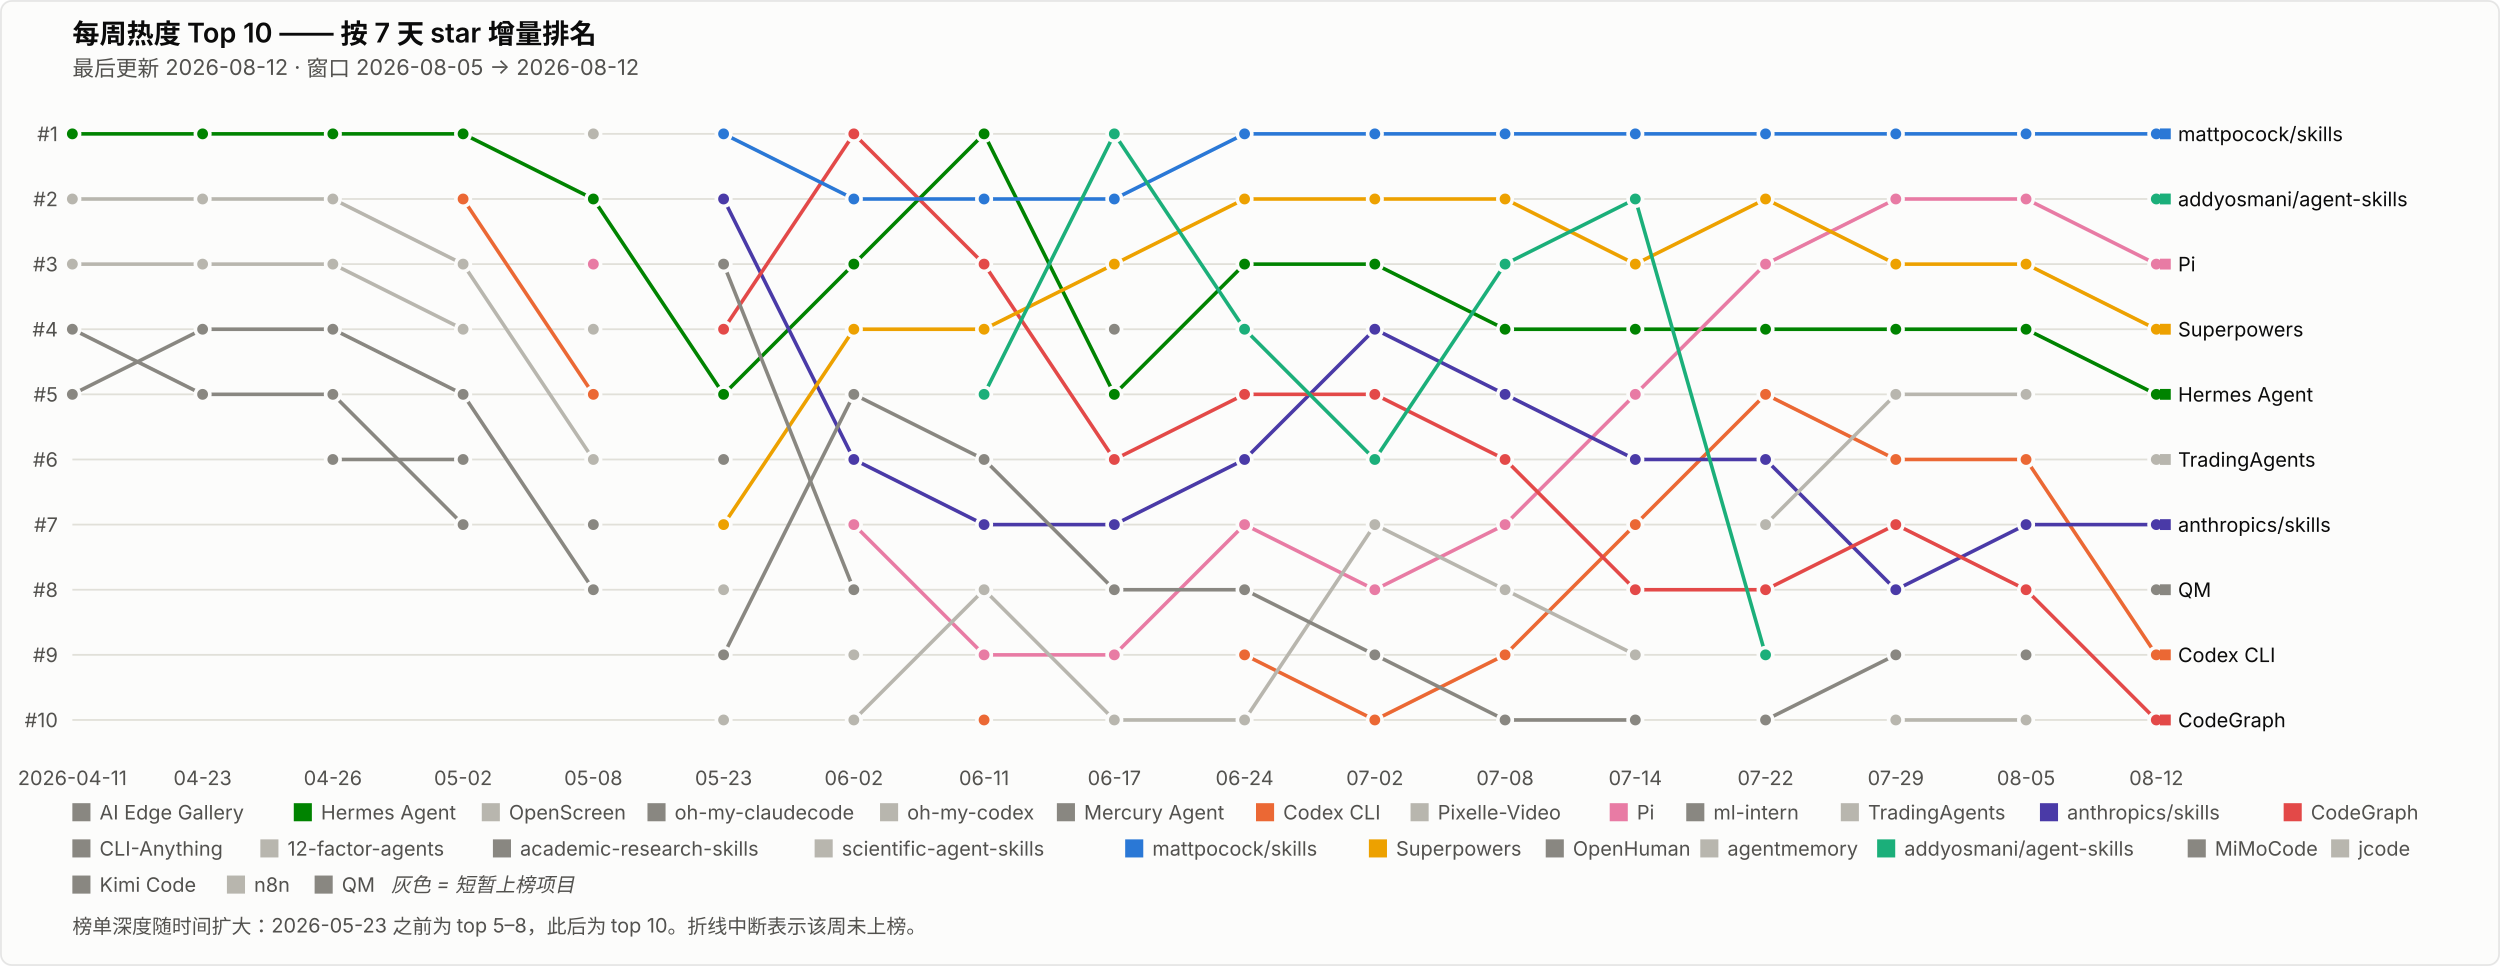
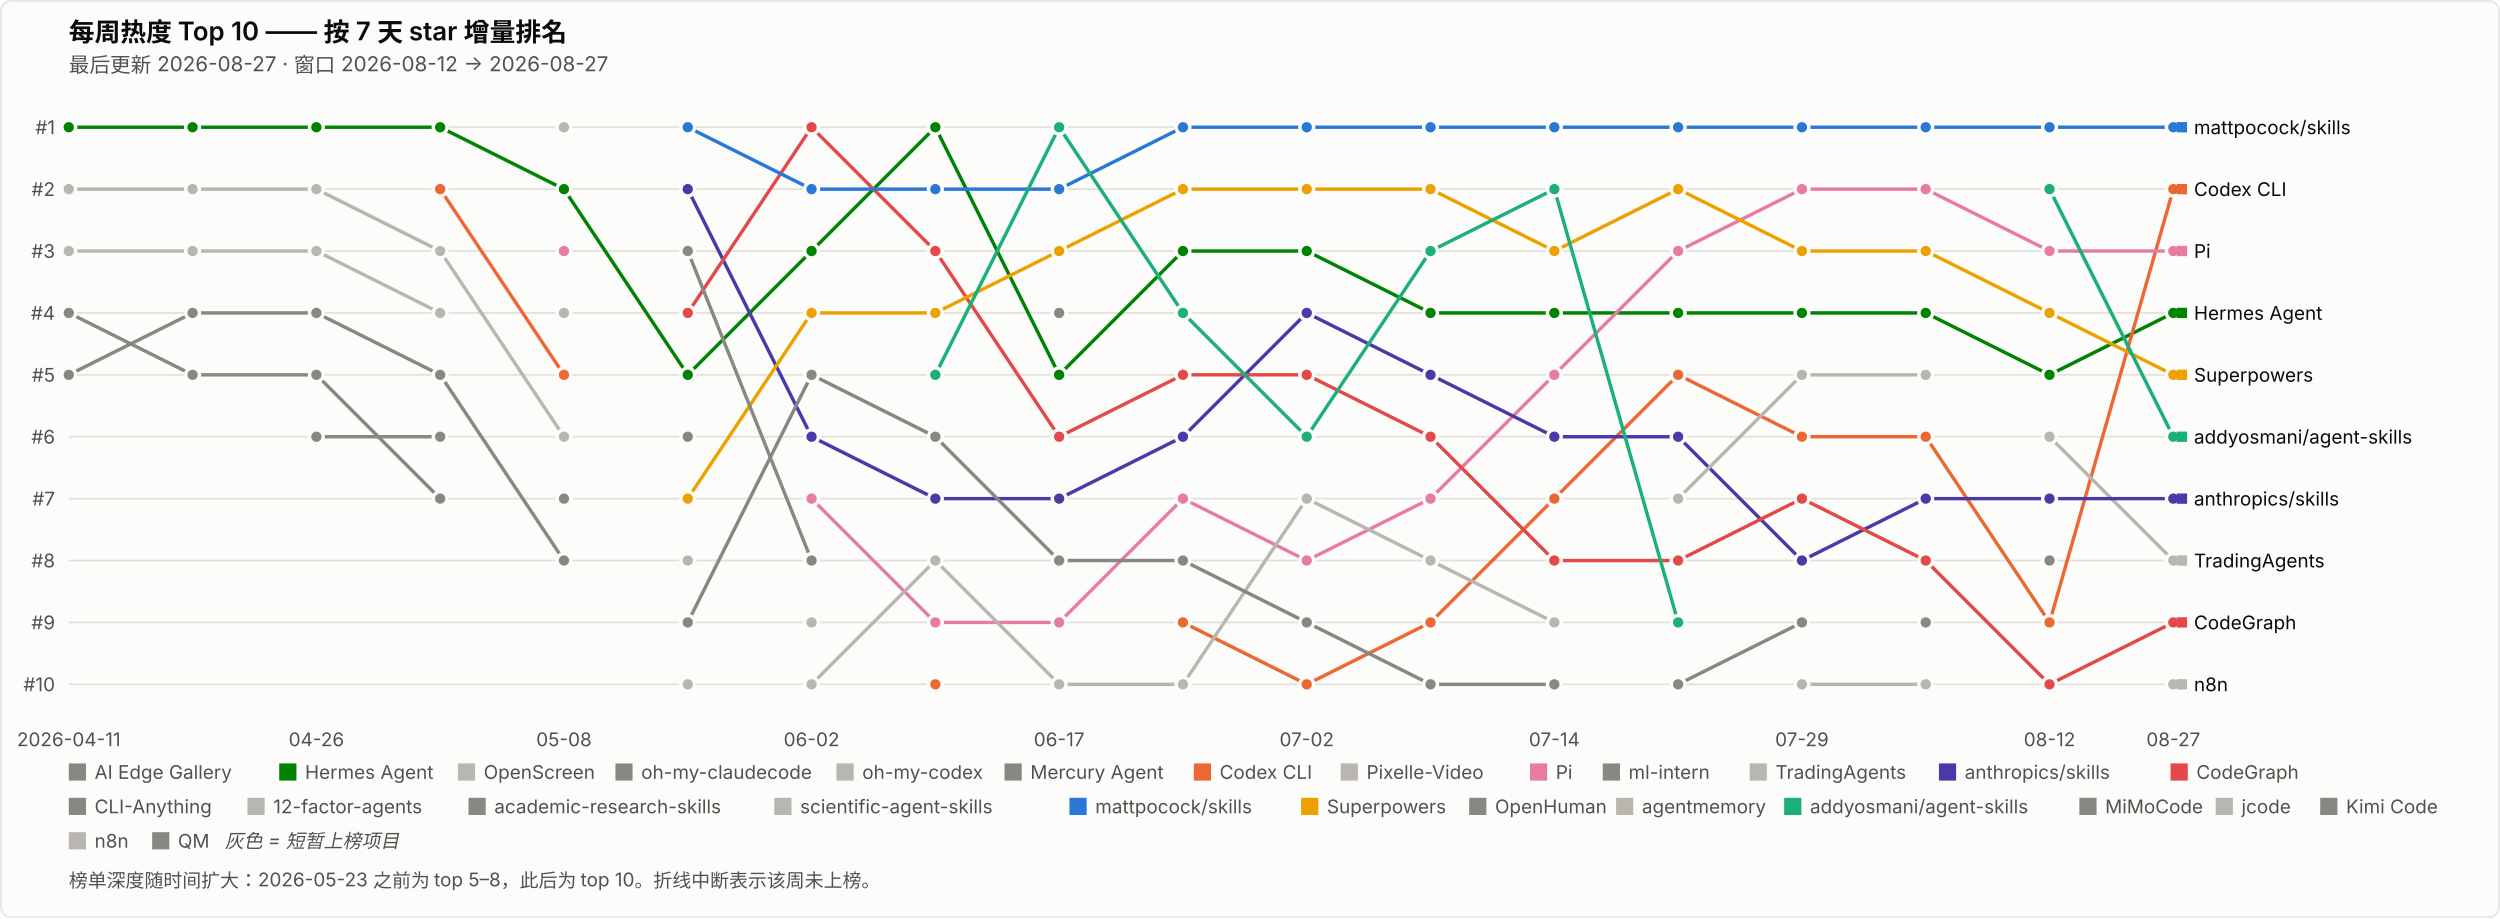
- <svg xmlns="http://www.w3.org/2000/svg" width="1382" height="534" viewBox="0 0 1382 534" font-family="system-ui, -apple-system, sans-serif">
-   <rect x="0.5" y="0.5" width="1381" height="533" fill="#fcfcfb" stroke="rgba(11,11,11,0.10)" rx="6" />
+ <svg xmlns="http://www.w3.org/2000/svg" width="1454" height="534" viewBox="0 0 1454 534" font-family="system-ui, -apple-system, sans-serif">
+   <rect x="0.5" y="0.5" width="1453" height="533" fill="#fcfcfb" stroke="rgba(11,11,11,0.10)" rx="6" />
  <text x="40" y="24" font-size="15" font-weight="600" fill="#0b0b0b">每周热度 Top 10 —— 按 7 天 star 增量排名</text>
-   <text x="40" y="42" font-size="12" fill="#52514e">最后更新 2026-08-12 · 窗口 2026-08-05 → 2026-08-12</text>
-   <line x1="40" y1="74.0" x2="1192" y2="74.0" stroke="#e1e0d9" stroke-width="1" />
+   <text x="40" y="42" font-size="12" fill="#52514e">最后更新 2026-08-27 · 窗口 2026-08-12 → 2026-08-27</text>
+   <line x1="40" y1="74.0" x2="1264" y2="74.0" stroke="#e1e0d9" stroke-width="1" />
  <text x="32" y="78.0" font-size="11" fill="#52514e" text-anchor="end">#1</text>
-   <line x1="40" y1="110.0" x2="1192" y2="110.0" stroke="#e1e0d9" stroke-width="1" />
+   <line x1="40" y1="110.0" x2="1264" y2="110.0" stroke="#e1e0d9" stroke-width="1" />
  <text x="32" y="114.0" font-size="11" fill="#52514e" text-anchor="end">#2</text>
-   <line x1="40" y1="146.0" x2="1192" y2="146.0" stroke="#e1e0d9" stroke-width="1" />
+   <line x1="40" y1="146.0" x2="1264" y2="146.0" stroke="#e1e0d9" stroke-width="1" />
  <text x="32" y="150.0" font-size="11" fill="#52514e" text-anchor="end">#3</text>
-   <line x1="40" y1="182.0" x2="1192" y2="182.0" stroke="#e1e0d9" stroke-width="1" />
+   <line x1="40" y1="182.0" x2="1264" y2="182.0" stroke="#e1e0d9" stroke-width="1" />
  <text x="32" y="186.0" font-size="11" fill="#52514e" text-anchor="end">#4</text>
-   <line x1="40" y1="218.0" x2="1192" y2="218.0" stroke="#e1e0d9" stroke-width="1" />
+   <line x1="40" y1="218.0" x2="1264" y2="218.0" stroke="#e1e0d9" stroke-width="1" />
  <text x="32" y="222.0" font-size="11" fill="#52514e" text-anchor="end">#5</text>
-   <line x1="40" y1="254.0" x2="1192" y2="254.0" stroke="#e1e0d9" stroke-width="1" />
+   <line x1="40" y1="254.0" x2="1264" y2="254.0" stroke="#e1e0d9" stroke-width="1" />
  <text x="32" y="258.0" font-size="11" fill="#52514e" text-anchor="end">#6</text>
-   <line x1="40" y1="290.0" x2="1192" y2="290.0" stroke="#e1e0d9" stroke-width="1" />
+   <line x1="40" y1="290.0" x2="1264" y2="290.0" stroke="#e1e0d9" stroke-width="1" />
  <text x="32" y="294.0" font-size="11" fill="#52514e" text-anchor="end">#7</text>
-   <line x1="40" y1="326.0" x2="1192" y2="326.0" stroke="#e1e0d9" stroke-width="1" />
+   <line x1="40" y1="326.0" x2="1264" y2="326.0" stroke="#e1e0d9" stroke-width="1" />
  <text x="32" y="330.0" font-size="11" fill="#52514e" text-anchor="end">#8</text>
-   <line x1="40" y1="362.0" x2="1192" y2="362.0" stroke="#e1e0d9" stroke-width="1" />
+   <line x1="40" y1="362.0" x2="1264" y2="362.0" stroke="#e1e0d9" stroke-width="1" />
  <text x="32" y="366.0" font-size="11" fill="#52514e" text-anchor="end">#9</text>
-   <line x1="40" y1="398.0" x2="1192" y2="398.0" stroke="#e1e0d9" stroke-width="1" />
+   <line x1="40" y1="398.0" x2="1264" y2="398.0" stroke="#e1e0d9" stroke-width="1" />
  <text x="32" y="402.0" font-size="11" fill="#52514e" text-anchor="end">#10</text>
  <text x="40" y="434" font-size="11" fill="#52514e" text-anchor="middle">2026-04-11</text>
-   <text x="112" y="434" font-size="11" fill="#52514e" text-anchor="middle">04-23</text>
  <text x="184" y="434" font-size="11" fill="#52514e" text-anchor="middle">04-26</text>
-   <text x="256" y="434" font-size="11" fill="#52514e" text-anchor="middle">05-02</text>
  <text x="328" y="434" font-size="11" fill="#52514e" text-anchor="middle">05-08</text>
-   <text x="400" y="434" font-size="11" fill="#52514e" text-anchor="middle">05-23</text>
  <text x="472" y="434" font-size="11" fill="#52514e" text-anchor="middle">06-02</text>
-   <text x="544" y="434" font-size="11" fill="#52514e" text-anchor="middle">06-11</text>
  <text x="616" y="434" font-size="11" fill="#52514e" text-anchor="middle">06-17</text>
-   <text x="688" y="434" font-size="11" fill="#52514e" text-anchor="middle">06-24</text>
  <text x="760" y="434" font-size="11" fill="#52514e" text-anchor="middle">07-02</text>
-   <text x="832" y="434" font-size="11" fill="#52514e" text-anchor="middle">07-08</text>
  <text x="904" y="434" font-size="11" fill="#52514e" text-anchor="middle">07-14</text>
-   <text x="976" y="434" font-size="11" fill="#52514e" text-anchor="middle">07-22</text>
  <text x="1048" y="434" font-size="11" fill="#52514e" text-anchor="middle">07-29</text>
-   <text x="1120" y="434" font-size="11" fill="#52514e" text-anchor="middle">08-05</text>
  <text x="1192" y="434" font-size="11" fill="#52514e" text-anchor="middle">08-12</text>
+   <text x="1264" y="434" font-size="11" fill="#52514e" text-anchor="middle">08-27</text>
  <polyline points="40,182.0 112,218.0 184,218.0 256,290.0" fill="none" stroke="#898781" stroke-width="2" stroke-linecap="round" stroke-linejoin="round" />
  <circle cx="40" cy="182.0" r="4" fill="#898781" stroke="#fcfcfb" stroke-width="2" />
  <circle cx="112" cy="218.0" r="4" fill="#898781" stroke="#fcfcfb" stroke-width="2" />
  <circle cx="184" cy="218.0" r="4" fill="#898781" stroke="#fcfcfb" stroke-width="2" />
  <circle cx="256" cy="290.0" r="4" fill="#898781" stroke="#fcfcfb" stroke-width="2" />
-   <polyline points="40,74.0 112,74.0 184,74.0 256,74.0 328,110.0 400,218.0 472,146.0 544,74.0 616,218.0 688,146.0 760,146.0 832,182.0 904,182.0 976,182.0 1048,182.0 1120,182.0 1192,218.0" fill="none" stroke="#008300" stroke-width="2" stroke-linecap="round" stroke-linejoin="round" />
+   <polyline points="40,74.0 112,74.0 184,74.0 256,74.0 328,110.0 400,218.0 472,146.0 544,74.0 616,218.0 688,146.0 760,146.0 832,182.0 904,182.0 976,182.0 1048,182.0 1120,182.0 1192,218.0 1264,182.0" fill="none" stroke="#008300" stroke-width="2" stroke-linecap="round" stroke-linejoin="round" />
  <circle cx="40" cy="74.0" r="4" fill="#008300" stroke="#fcfcfb" stroke-width="2" />
  <circle cx="112" cy="74.0" r="4" fill="#008300" stroke="#fcfcfb" stroke-width="2" />
  <circle cx="184" cy="74.0" r="4" fill="#008300" stroke="#fcfcfb" stroke-width="2" />
  <circle cx="256" cy="74.0" r="4" fill="#008300" stroke="#fcfcfb" stroke-width="2" />
  <circle cx="328" cy="110.0" r="4" fill="#008300" stroke="#fcfcfb" stroke-width="2" />
  <circle cx="400" cy="218.0" r="4" fill="#008300" stroke="#fcfcfb" stroke-width="2" />
  <circle cx="472" cy="146.0" r="4" fill="#008300" stroke="#fcfcfb" stroke-width="2" />
  <circle cx="544" cy="74.0" r="4" fill="#008300" stroke="#fcfcfb" stroke-width="2" />
  <circle cx="616" cy="218.0" r="4" fill="#008300" stroke="#fcfcfb" stroke-width="2" />
  <circle cx="688" cy="146.0" r="4" fill="#008300" stroke="#fcfcfb" stroke-width="2" />
  <circle cx="760" cy="146.0" r="4" fill="#008300" stroke="#fcfcfb" stroke-width="2" />
  <circle cx="832" cy="182.0" r="4" fill="#008300" stroke="#fcfcfb" stroke-width="2" />
  <circle cx="904" cy="182.0" r="4" fill="#008300" stroke="#fcfcfb" stroke-width="2" />
  <circle cx="976" cy="182.0" r="4" fill="#008300" stroke="#fcfcfb" stroke-width="2" />
  <circle cx="1048" cy="182.0" r="4" fill="#008300" stroke="#fcfcfb" stroke-width="2" />
  <circle cx="1120" cy="182.0" r="4" fill="#008300" stroke="#fcfcfb" stroke-width="2" />
  <circle cx="1192" cy="218.0" r="4" fill="#008300" stroke="#fcfcfb" stroke-width="2" />
+   <circle cx="1264" cy="182.0" r="4" fill="#008300" stroke="#fcfcfb" stroke-width="2" />
  <polyline points="40,110.0 112,110.0 184,110.0 256,146.0 328,254.0" fill="none" stroke="#b8b6ae" stroke-width="2" stroke-linecap="round" stroke-linejoin="round" />
  <circle cx="40" cy="110.0" r="4" fill="#b8b6ae" stroke="#fcfcfb" stroke-width="2" />
  <circle cx="112" cy="110.0" r="4" fill="#b8b6ae" stroke="#fcfcfb" stroke-width="2" />
  <circle cx="184" cy="110.0" r="4" fill="#b8b6ae" stroke="#fcfcfb" stroke-width="2" />
  <circle cx="256" cy="146.0" r="4" fill="#b8b6ae" stroke="#fcfcfb" stroke-width="2" />
  <circle cx="328" cy="254.0" r="4" fill="#b8b6ae" stroke="#fcfcfb" stroke-width="2" />
  <polyline points="40,218.0 112,182.0 184,182.0 256,218.0 328,326.0" fill="none" stroke="#898781" stroke-width="2" stroke-linecap="round" stroke-linejoin="round" />
  <circle cx="40" cy="218.0" r="4" fill="#898781" stroke="#fcfcfb" stroke-width="2" />
  <circle cx="112" cy="182.0" r="4" fill="#898781" stroke="#fcfcfb" stroke-width="2" />
  <circle cx="184" cy="182.0" r="4" fill="#898781" stroke="#fcfcfb" stroke-width="2" />
  <circle cx="256" cy="218.0" r="4" fill="#898781" stroke="#fcfcfb" stroke-width="2" />
  <circle cx="328" cy="326.0" r="4" fill="#898781" stroke="#fcfcfb" stroke-width="2" />
  <polyline points="40,146.0 112,146.0 184,146.0 256,182.0" fill="none" stroke="#b8b6ae" stroke-width="2" stroke-linecap="round" stroke-linejoin="round" />
  <circle cx="40" cy="146.0" r="4" fill="#b8b6ae" stroke="#fcfcfb" stroke-width="2" />
  <circle cx="112" cy="146.0" r="4" fill="#b8b6ae" stroke="#fcfcfb" stroke-width="2" />
  <circle cx="184" cy="146.0" r="4" fill="#b8b6ae" stroke="#fcfcfb" stroke-width="2" />
  <circle cx="256" cy="182.0" r="4" fill="#b8b6ae" stroke="#fcfcfb" stroke-width="2" />
  <polyline points="184,254.0 256,254.0" fill="none" stroke="#898781" stroke-width="2" stroke-linecap="round" stroke-linejoin="round" />
  <circle cx="184" cy="254.0" r="4" fill="#898781" stroke="#fcfcfb" stroke-width="2" />
  <circle cx="256" cy="254.0" r="4" fill="#898781" stroke="#fcfcfb" stroke-width="2" />
  <polyline points="256,110.0 328,218.0" fill="none" stroke="#eb6834" stroke-width="2" stroke-linecap="round" stroke-linejoin="round" />
  <circle cx="256" cy="110.0" r="4" fill="#eb6834" stroke="#fcfcfb" stroke-width="2" />
  <circle cx="328" cy="218.0" r="4" fill="#eb6834" stroke="#fcfcfb" stroke-width="2" />
  <circle cx="544" cy="398.0" r="4" fill="#eb6834" stroke="#fcfcfb" stroke-width="2" />
-   <polyline points="688,362.0 760,398.0 832,362.0 904,290.0 976,218.0 1048,254.0 1120,254.0 1192,362.0" fill="none" stroke="#eb6834" stroke-width="2" stroke-linecap="round" stroke-linejoin="round" />
+   <polyline points="688,362.0 760,398.0 832,362.0 904,290.0 976,218.0 1048,254.0 1120,254.0 1192,362.0 1264,110.0" fill="none" stroke="#eb6834" stroke-width="2" stroke-linecap="round" stroke-linejoin="round" />
  <circle cx="688" cy="362.0" r="4" fill="#eb6834" stroke="#fcfcfb" stroke-width="2" />
  <circle cx="760" cy="398.0" r="4" fill="#eb6834" stroke="#fcfcfb" stroke-width="2" />
  <circle cx="832" cy="362.0" r="4" fill="#eb6834" stroke="#fcfcfb" stroke-width="2" />
  <circle cx="904" cy="290.0" r="4" fill="#eb6834" stroke="#fcfcfb" stroke-width="2" />
  <circle cx="976" cy="218.0" r="4" fill="#eb6834" stroke="#fcfcfb" stroke-width="2" />
  <circle cx="1048" cy="254.0" r="4" fill="#eb6834" stroke="#fcfcfb" stroke-width="2" />
  <circle cx="1120" cy="254.0" r="4" fill="#eb6834" stroke="#fcfcfb" stroke-width="2" />
  <circle cx="1192" cy="362.0" r="4" fill="#eb6834" stroke="#fcfcfb" stroke-width="2" />
+   <circle cx="1264" cy="110.0" r="4" fill="#eb6834" stroke="#fcfcfb" stroke-width="2" />
  <circle cx="328" cy="182.0" r="4" fill="#b8b6ae" stroke="#fcfcfb" stroke-width="2" />
  <circle cx="328" cy="146.0" r="4" fill="#e87ba4" stroke="#fcfcfb" stroke-width="2" />
-   <polyline points="472,290.0 544,362.0 616,362.0 688,290.0 760,326.0 832,290.0 904,218.0 976,146.0 1048,110.0 1120,110.0 1192,146.0" fill="none" stroke="#e87ba4" stroke-width="2" stroke-linecap="round" stroke-linejoin="round" />
+   <polyline points="472,290.0 544,362.0 616,362.0 688,290.0 760,326.0 832,290.0 904,218.0 976,146.0 1048,110.0 1120,110.0 1192,146.0 1264,146.0" fill="none" stroke="#e87ba4" stroke-width="2" stroke-linecap="round" stroke-linejoin="round" />
  <circle cx="472" cy="290.0" r="4" fill="#e87ba4" stroke="#fcfcfb" stroke-width="2" />
  <circle cx="544" cy="362.0" r="4" fill="#e87ba4" stroke="#fcfcfb" stroke-width="2" />
  <circle cx="616" cy="362.0" r="4" fill="#e87ba4" stroke="#fcfcfb" stroke-width="2" />
  <circle cx="688" cy="290.0" r="4" fill="#e87ba4" stroke="#fcfcfb" stroke-width="2" />
  <circle cx="760" cy="326.0" r="4" fill="#e87ba4" stroke="#fcfcfb" stroke-width="2" />
  <circle cx="832" cy="290.0" r="4" fill="#e87ba4" stroke="#fcfcfb" stroke-width="2" />
  <circle cx="904" cy="218.0" r="4" fill="#e87ba4" stroke="#fcfcfb" stroke-width="2" />
  <circle cx="976" cy="146.0" r="4" fill="#e87ba4" stroke="#fcfcfb" stroke-width="2" />
  <circle cx="1048" cy="110.0" r="4" fill="#e87ba4" stroke="#fcfcfb" stroke-width="2" />
  <circle cx="1120" cy="110.0" r="4" fill="#e87ba4" stroke="#fcfcfb" stroke-width="2" />
  <circle cx="1192" cy="146.0" r="4" fill="#e87ba4" stroke="#fcfcfb" stroke-width="2" />
+   <circle cx="1264" cy="146.0" r="4" fill="#e87ba4" stroke="#fcfcfb" stroke-width="2" />
  <circle cx="328" cy="290.0" r="4" fill="#898781" stroke="#fcfcfb" stroke-width="2" />
  <circle cx="328" cy="74.0" r="4" fill="#b8b6ae" stroke="#fcfcfb" stroke-width="2" />
  <polyline points="472,398.0 544,326.0 616,398.0 688,398.0 760,290.0 832,326.0 904,362.0" fill="none" stroke="#b8b6ae" stroke-width="2" stroke-linecap="round" stroke-linejoin="round" />
  <circle cx="472" cy="398.0" r="4" fill="#b8b6ae" stroke="#fcfcfb" stroke-width="2" />
  <circle cx="544" cy="326.0" r="4" fill="#b8b6ae" stroke="#fcfcfb" stroke-width="2" />
  <circle cx="616" cy="398.0" r="4" fill="#b8b6ae" stroke="#fcfcfb" stroke-width="2" />
  <circle cx="688" cy="398.0" r="4" fill="#b8b6ae" stroke="#fcfcfb" stroke-width="2" />
  <circle cx="760" cy="290.0" r="4" fill="#b8b6ae" stroke="#fcfcfb" stroke-width="2" />
  <circle cx="832" cy="326.0" r="4" fill="#b8b6ae" stroke="#fcfcfb" stroke-width="2" />
  <circle cx="904" cy="362.0" r="4" fill="#b8b6ae" stroke="#fcfcfb" stroke-width="2" />
+   <polyline points="1192,254.0 1264,326.0" fill="none" stroke="#b8b6ae" stroke-width="2" stroke-linecap="round" stroke-linejoin="round" />
  <circle cx="1192" cy="254.0" r="4" fill="#b8b6ae" stroke="#fcfcfb" stroke-width="2" />
-   <polyline points="400,110.0 472,254.0 544,290.0 616,290.0 688,254.0 760,182.0 832,218.0 904,254.0 976,254.0 1048,326.0 1120,290.0 1192,290.0" fill="none" stroke="#4a3aa7" stroke-width="2" stroke-linecap="round" stroke-linejoin="round" />
+   <circle cx="1264" cy="326.0" r="4" fill="#b8b6ae" stroke="#fcfcfb" stroke-width="2" />
+   <polyline points="400,110.0 472,254.0 544,290.0 616,290.0 688,254.0 760,182.0 832,218.0 904,254.0 976,254.0 1048,326.0 1120,290.0 1192,290.0 1264,290.0" fill="none" stroke="#4a3aa7" stroke-width="2" stroke-linecap="round" stroke-linejoin="round" />
  <circle cx="400" cy="110.0" r="4" fill="#4a3aa7" stroke="#fcfcfb" stroke-width="2" />
  <circle cx="472" cy="254.0" r="4" fill="#4a3aa7" stroke="#fcfcfb" stroke-width="2" />
  <circle cx="544" cy="290.0" r="4" fill="#4a3aa7" stroke="#fcfcfb" stroke-width="2" />
  <circle cx="616" cy="290.0" r="4" fill="#4a3aa7" stroke="#fcfcfb" stroke-width="2" />
  <circle cx="688" cy="254.0" r="4" fill="#4a3aa7" stroke="#fcfcfb" stroke-width="2" />
  <circle cx="760" cy="182.0" r="4" fill="#4a3aa7" stroke="#fcfcfb" stroke-width="2" />
  <circle cx="832" cy="218.0" r="4" fill="#4a3aa7" stroke="#fcfcfb" stroke-width="2" />
  <circle cx="904" cy="254.0" r="4" fill="#4a3aa7" stroke="#fcfcfb" stroke-width="2" />
  <circle cx="976" cy="254.0" r="4" fill="#4a3aa7" stroke="#fcfcfb" stroke-width="2" />
  <circle cx="1048" cy="326.0" r="4" fill="#4a3aa7" stroke="#fcfcfb" stroke-width="2" />
  <circle cx="1120" cy="290.0" r="4" fill="#4a3aa7" stroke="#fcfcfb" stroke-width="2" />
  <circle cx="1192" cy="290.0" r="4" fill="#4a3aa7" stroke="#fcfcfb" stroke-width="2" />
-   <polyline points="400,182.0 472,74.0 544,146.0 616,254.0 688,218.0 760,218.0 832,254.0 904,326.0 976,326.0 1048,290.0 1120,326.0 1192,398.0" fill="none" stroke="#e34948" stroke-width="2" stroke-linecap="round" stroke-linejoin="round" />
+   <circle cx="1264" cy="290.0" r="4" fill="#4a3aa7" stroke="#fcfcfb" stroke-width="2" />
+   <polyline points="400,182.0 472,74.0 544,146.0 616,254.0 688,218.0 760,218.0 832,254.0 904,326.0 976,326.0 1048,290.0 1120,326.0 1192,398.0 1264,362.0" fill="none" stroke="#e34948" stroke-width="2" stroke-linecap="round" stroke-linejoin="round" />
  <circle cx="400" cy="182.0" r="4" fill="#e34948" stroke="#fcfcfb" stroke-width="2" />
  <circle cx="472" cy="74.0" r="4" fill="#e34948" stroke="#fcfcfb" stroke-width="2" />
  <circle cx="544" cy="146.0" r="4" fill="#e34948" stroke="#fcfcfb" stroke-width="2" />
  <circle cx="616" cy="254.0" r="4" fill="#e34948" stroke="#fcfcfb" stroke-width="2" />
  <circle cx="688" cy="218.0" r="4" fill="#e34948" stroke="#fcfcfb" stroke-width="2" />
  <circle cx="760" cy="218.0" r="4" fill="#e34948" stroke="#fcfcfb" stroke-width="2" />
  <circle cx="832" cy="254.0" r="4" fill="#e34948" stroke="#fcfcfb" stroke-width="2" />
  <circle cx="904" cy="326.0" r="4" fill="#e34948" stroke="#fcfcfb" stroke-width="2" />
  <circle cx="976" cy="326.0" r="4" fill="#e34948" stroke="#fcfcfb" stroke-width="2" />
  <circle cx="1048" cy="290.0" r="4" fill="#e34948" stroke="#fcfcfb" stroke-width="2" />
  <circle cx="1120" cy="326.0" r="4" fill="#e34948" stroke="#fcfcfb" stroke-width="2" />
  <circle cx="1192" cy="398.0" r="4" fill="#e34948" stroke="#fcfcfb" stroke-width="2" />
+   <circle cx="1264" cy="362.0" r="4" fill="#e34948" stroke="#fcfcfb" stroke-width="2" />
  <circle cx="400" cy="254.0" r="4" fill="#898781" stroke="#fcfcfb" stroke-width="2" />
  <circle cx="400" cy="398.0" r="4" fill="#b8b6ae" stroke="#fcfcfb" stroke-width="2" />
  <polyline points="400,362.0 472,218.0 544,254.0 616,326.0 688,326.0 760,362.0 832,398.0 904,398.0" fill="none" stroke="#898781" stroke-width="2" stroke-linecap="round" stroke-linejoin="round" />
  <circle cx="400" cy="362.0" r="4" fill="#898781" stroke="#fcfcfb" stroke-width="2" />
  <circle cx="472" cy="218.0" r="4" fill="#898781" stroke="#fcfcfb" stroke-width="2" />
  <circle cx="544" cy="254.0" r="4" fill="#898781" stroke="#fcfcfb" stroke-width="2" />
  <circle cx="616" cy="326.0" r="4" fill="#898781" stroke="#fcfcfb" stroke-width="2" />
  <circle cx="688" cy="326.0" r="4" fill="#898781" stroke="#fcfcfb" stroke-width="2" />
  <circle cx="760" cy="362.0" r="4" fill="#898781" stroke="#fcfcfb" stroke-width="2" />
  <circle cx="832" cy="398.0" r="4" fill="#898781" stroke="#fcfcfb" stroke-width="2" />
  <circle cx="904" cy="398.0" r="4" fill="#898781" stroke="#fcfcfb" stroke-width="2" />
  <circle cx="1120" cy="362.0" r="4" fill="#898781" stroke="#fcfcfb" stroke-width="2" />
  <circle cx="400" cy="326.0" r="4" fill="#b8b6ae" stroke="#fcfcfb" stroke-width="2" />
-   <polyline points="400,74.0 472,110.0 544,110.0 616,110.0 688,74.0 760,74.0 832,74.0 904,74.0 976,74.0 1048,74.0 1120,74.0 1192,74.0" fill="none" stroke="#2a78d6" stroke-width="2" stroke-linecap="round" stroke-linejoin="round" />
+   <polyline points="400,74.0 472,110.0 544,110.0 616,110.0 688,74.0 760,74.0 832,74.0 904,74.0 976,74.0 1048,74.0 1120,74.0 1192,74.0 1264,74.0" fill="none" stroke="#2a78d6" stroke-width="2" stroke-linecap="round" stroke-linejoin="round" />
  <circle cx="400" cy="74.0" r="4" fill="#2a78d6" stroke="#fcfcfb" stroke-width="2" />
  <circle cx="472" cy="110.0" r="4" fill="#2a78d6" stroke="#fcfcfb" stroke-width="2" />
  <circle cx="544" cy="110.0" r="4" fill="#2a78d6" stroke="#fcfcfb" stroke-width="2" />
  <circle cx="616" cy="110.0" r="4" fill="#2a78d6" stroke="#fcfcfb" stroke-width="2" />
  <circle cx="688" cy="74.0" r="4" fill="#2a78d6" stroke="#fcfcfb" stroke-width="2" />
  <circle cx="760" cy="74.0" r="4" fill="#2a78d6" stroke="#fcfcfb" stroke-width="2" />
  <circle cx="832" cy="74.0" r="4" fill="#2a78d6" stroke="#fcfcfb" stroke-width="2" />
  <circle cx="904" cy="74.0" r="4" fill="#2a78d6" stroke="#fcfcfb" stroke-width="2" />
  <circle cx="976" cy="74.0" r="4" fill="#2a78d6" stroke="#fcfcfb" stroke-width="2" />
  <circle cx="1048" cy="74.0" r="4" fill="#2a78d6" stroke="#fcfcfb" stroke-width="2" />
  <circle cx="1120" cy="74.0" r="4" fill="#2a78d6" stroke="#fcfcfb" stroke-width="2" />
  <circle cx="1192" cy="74.0" r="4" fill="#2a78d6" stroke="#fcfcfb" stroke-width="2" />
-   <polyline points="400,290.0 472,182.0 544,182.0 616,146.0 688,110.0 760,110.0 832,110.0 904,146.0 976,110.0 1048,146.0 1120,146.0 1192,182.0" fill="none" stroke="#eda100" stroke-width="2" stroke-linecap="round" stroke-linejoin="round" />
+   <circle cx="1264" cy="74.0" r="4" fill="#2a78d6" stroke="#fcfcfb" stroke-width="2" />
+   <polyline points="400,290.0 472,182.0 544,182.0 616,146.0 688,110.0 760,110.0 832,110.0 904,146.0 976,110.0 1048,146.0 1120,146.0 1192,182.0 1264,218.0" fill="none" stroke="#eda100" stroke-width="2" stroke-linecap="round" stroke-linejoin="round" />
  <circle cx="400" cy="290.0" r="4" fill="#eda100" stroke="#fcfcfb" stroke-width="2" />
  <circle cx="472" cy="182.0" r="4" fill="#eda100" stroke="#fcfcfb" stroke-width="2" />
  <circle cx="544" cy="182.0" r="4" fill="#eda100" stroke="#fcfcfb" stroke-width="2" />
  <circle cx="616" cy="146.0" r="4" fill="#eda100" stroke="#fcfcfb" stroke-width="2" />
  <circle cx="688" cy="110.0" r="4" fill="#eda100" stroke="#fcfcfb" stroke-width="2" />
  <circle cx="760" cy="110.0" r="4" fill="#eda100" stroke="#fcfcfb" stroke-width="2" />
  <circle cx="832" cy="110.0" r="4" fill="#eda100" stroke="#fcfcfb" stroke-width="2" />
  <circle cx="904" cy="146.0" r="4" fill="#eda100" stroke="#fcfcfb" stroke-width="2" />
  <circle cx="976" cy="110.0" r="4" fill="#eda100" stroke="#fcfcfb" stroke-width="2" />
  <circle cx="1048" cy="146.0" r="4" fill="#eda100" stroke="#fcfcfb" stroke-width="2" />
  <circle cx="1120" cy="146.0" r="4" fill="#eda100" stroke="#fcfcfb" stroke-width="2" />
  <circle cx="1192" cy="182.0" r="4" fill="#eda100" stroke="#fcfcfb" stroke-width="2" />
+   <circle cx="1264" cy="218.0" r="4" fill="#eda100" stroke="#fcfcfb" stroke-width="2" />
  <polyline points="400,146.0 472,326.0" fill="none" stroke="#898781" stroke-width="2" stroke-linecap="round" stroke-linejoin="round" />
  <circle cx="400" cy="146.0" r="4" fill="#898781" stroke="#fcfcfb" stroke-width="2" />
  <circle cx="472" cy="326.0" r="4" fill="#898781" stroke="#fcfcfb" stroke-width="2" />
  <circle cx="472" cy="362.0" r="4" fill="#b8b6ae" stroke="#fcfcfb" stroke-width="2" />
  <polyline points="544,218.0 616,74.0 688,182.0 760,254.0 832,146.0 904,110.0 976,362.0" fill="none" stroke="#1baf7a" stroke-width="2" stroke-linecap="round" stroke-linejoin="round" />
  <circle cx="544" cy="218.0" r="4" fill="#1baf7a" stroke="#fcfcfb" stroke-width="2" />
  <circle cx="616" cy="74.0" r="4" fill="#1baf7a" stroke="#fcfcfb" stroke-width="2" />
  <circle cx="688" cy="182.0" r="4" fill="#1baf7a" stroke="#fcfcfb" stroke-width="2" />
  <circle cx="760" cy="254.0" r="4" fill="#1baf7a" stroke="#fcfcfb" stroke-width="2" />
  <circle cx="832" cy="146.0" r="4" fill="#1baf7a" stroke="#fcfcfb" stroke-width="2" />
  <circle cx="904" cy="110.0" r="4" fill="#1baf7a" stroke="#fcfcfb" stroke-width="2" />
  <circle cx="976" cy="362.0" r="4" fill="#1baf7a" stroke="#fcfcfb" stroke-width="2" />
+   <polyline points="1192,110.0 1264,254.0" fill="none" stroke="#1baf7a" stroke-width="2" stroke-linecap="round" stroke-linejoin="round" />
  <circle cx="1192" cy="110.0" r="4" fill="#1baf7a" stroke="#fcfcfb" stroke-width="2" />
+   <circle cx="1264" cy="254.0" r="4" fill="#1baf7a" stroke="#fcfcfb" stroke-width="2" />
  <circle cx="616" cy="182.0" r="4" fill="#898781" stroke="#fcfcfb" stroke-width="2" />
  <polyline points="976,290.0 1048,218.0 1120,218.0" fill="none" stroke="#b8b6ae" stroke-width="2" stroke-linecap="round" stroke-linejoin="round" />
  <circle cx="976" cy="290.0" r="4" fill="#b8b6ae" stroke="#fcfcfb" stroke-width="2" />
  <circle cx="1048" cy="218.0" r="4" fill="#b8b6ae" stroke="#fcfcfb" stroke-width="2" />
  <circle cx="1120" cy="218.0" r="4" fill="#b8b6ae" stroke="#fcfcfb" stroke-width="2" />
  <polyline points="976,398.0 1048,362.0" fill="none" stroke="#898781" stroke-width="2" stroke-linecap="round" stroke-linejoin="round" />
  <circle cx="976" cy="398.0" r="4" fill="#898781" stroke="#fcfcfb" stroke-width="2" />
  <circle cx="1048" cy="362.0" r="4" fill="#898781" stroke="#fcfcfb" stroke-width="2" />
  <polyline points="1048,398.0 1120,398.0" fill="none" stroke="#b8b6ae" stroke-width="2" stroke-linecap="round" stroke-linejoin="round" />
  <circle cx="1048" cy="398.0" r="4" fill="#b8b6ae" stroke="#fcfcfb" stroke-width="2" />
  <circle cx="1120" cy="398.0" r="4" fill="#b8b6ae" stroke="#fcfcfb" stroke-width="2" />
+   <circle cx="1264" cy="398.0" r="4" fill="#b8b6ae" stroke="#fcfcfb" stroke-width="2" />
  <circle cx="1192" cy="326.0" r="4" fill="#898781" stroke="#fcfcfb" stroke-width="2" />
-   <text x="1204" y="78.0" font-size="11" fill="#0b0b0b">mattpocock/skills</text>
-   <rect x="1194" y="71.0" width="6" height="6" fill="#2a78d6" />
-   <text x="1204" y="114.0" font-size="11" fill="#0b0b0b">addyosmani/agent-skills</text>
-   <rect x="1194" y="107.0" width="6" height="6" fill="#1baf7a" />
-   <text x="1204" y="150.0" font-size="11" fill="#0b0b0b">Pi</text>
-   <rect x="1194" y="143.0" width="6" height="6" fill="#e87ba4" />
-   <text x="1204" y="186.0" font-size="11" fill="#0b0b0b">Superpowers</text>
-   <rect x="1194" y="179.0" width="6" height="6" fill="#eda100" />
-   <text x="1204" y="222.0" font-size="11" fill="#0b0b0b">Hermes Agent</text>
-   <rect x="1194" y="215.0" width="6" height="6" fill="#008300" />
-   <text x="1204" y="258.0" font-size="11" fill="#0b0b0b">TradingAgents</text>
-   <rect x="1194" y="251.0" width="6" height="6" fill="#b8b6ae" />
-   <text x="1204" y="294.0" font-size="11" fill="#0b0b0b">anthropics/skills</text>
-   <rect x="1194" y="287.0" width="6" height="6" fill="#4a3aa7" />
-   <text x="1204" y="330.0" font-size="11" fill="#0b0b0b">QM</text>
-   <rect x="1194" y="323.0" width="6" height="6" fill="#898781" />
-   <text x="1204" y="366.0" font-size="11" fill="#0b0b0b">Codex CLI</text>
-   <rect x="1194" y="359.0" width="6" height="6" fill="#eb6834" />
-   <text x="1204" y="402.0" font-size="11" fill="#0b0b0b">CodeGraph</text>
-   <rect x="1194" y="395.0" width="6" height="6" fill="#e34948" />
+   <text x="1276" y="78.0" font-size="11" fill="#0b0b0b">mattpocock/skills</text>
+   <rect x="1266" y="71.0" width="6" height="6" fill="#2a78d6" />
+   <text x="1276" y="114.0" font-size="11" fill="#0b0b0b">Codex CLI</text>
+   <rect x="1266" y="107.0" width="6" height="6" fill="#eb6834" />
+   <text x="1276" y="150.0" font-size="11" fill="#0b0b0b">Pi</text>
+   <rect x="1266" y="143.0" width="6" height="6" fill="#e87ba4" />
+   <text x="1276" y="186.0" font-size="11" fill="#0b0b0b">Hermes Agent</text>
+   <rect x="1266" y="179.0" width="6" height="6" fill="#008300" />
+   <text x="1276" y="222.0" font-size="11" fill="#0b0b0b">Superpowers</text>
+   <rect x="1266" y="215.0" width="6" height="6" fill="#eda100" />
+   <text x="1276" y="258.0" font-size="11" fill="#0b0b0b">addyosmani/agent-skills</text>
+   <rect x="1266" y="251.0" width="6" height="6" fill="#1baf7a" />
+   <text x="1276" y="294.0" font-size="11" fill="#0b0b0b">anthropics/skills</text>
+   <rect x="1266" y="287.0" width="6" height="6" fill="#4a3aa7" />
+   <text x="1276" y="330.0" font-size="11" fill="#0b0b0b">TradingAgents</text>
+   <rect x="1266" y="323.0" width="6" height="6" fill="#b8b6ae" />
+   <text x="1276" y="366.0" font-size="11" fill="#0b0b0b">CodeGraph</text>
+   <rect x="1266" y="359.0" width="6" height="6" fill="#e34948" />
+   <text x="1276" y="402.0" font-size="11" fill="#0b0b0b">n8n</text>
+   <rect x="1266" y="395.0" width="6" height="6" fill="#b8b6ae" />
  <rect x="40" y="444" width="10" height="10" fill="#898781" />
  <text x="55" y="453" font-size="11" fill="#52514e">AI Edge Gallery</text>
  <rect x="162.4" y="444" width="10" height="10" fill="#008300" />
  <text x="177.4" y="453" font-size="11" fill="#52514e">Hermes Agent</text>
  <rect x="266.32" y="444" width="10" height="10" fill="#b8b6ae" />
  <text x="281.32" y="453" font-size="11" fill="#52514e">OpenScreen</text>
  <rect x="357.92" y="444" width="10" height="10" fill="#898781" />
  <text x="372.92" y="453" font-size="11" fill="#52514e">oh-my-claudecode</text>
  <rect x="486.48" y="444" width="10" height="10" fill="#b8b6ae" />
  <text x="501.48" y="453" font-size="11" fill="#52514e">oh-my-codex</text>
  <rect x="584.24" y="444" width="10" height="10" fill="#898781" />
  <text x="599.24" y="453" font-size="11" fill="#52514e">Mercury Agent</text>
  <rect x="694.32" y="444" width="10" height="10" fill="#eb6834" />
  <text x="709.32" y="453" font-size="11" fill="#52514e">Codex CLI</text>
  <rect x="779.76" y="444" width="10" height="10" fill="#b8b6ae" />
  <text x="794.76" y="453" font-size="11" fill="#52514e">Pixelle-Video</text>
  <rect x="889.84" y="444" width="10" height="10" fill="#e87ba4" />
  <text x="904.84" y="453" font-size="11" fill="#52514e">Pi</text>
  <rect x="932.16" y="444" width="10" height="10" fill="#898781" />
  <text x="947.16" y="453" font-size="11" fill="#52514e">ml-intern</text>
  <rect x="1017.6" y="444" width="10" height="10" fill="#b8b6ae" />
  <text x="1032.6" y="453" font-size="11" fill="#52514e">TradingAgents</text>
  <rect x="1127.68" y="444" width="10" height="10" fill="#4a3aa7" />
  <text x="1142.68" y="453" font-size="11" fill="#52514e">anthropics/skills</text>
  <rect x="1262.4" y="444" width="10" height="10" fill="#e34948" />
  <text x="1277.4" y="453" font-size="11" fill="#52514e">CodeGraph</text>
  <rect x="40" y="464" width="10" height="10" fill="#898781" />
  <text x="55" y="473" font-size="11" fill="#52514e">CLI-Anything</text>
  <rect x="143.92" y="464" width="10" height="10" fill="#b8b6ae" />
  <text x="158.92" y="473" font-size="11" fill="#52514e">12-factor-agents</text>
  <rect x="272.48" y="464" width="10" height="10" fill="#898781" />
  <text x="287.48" y="473" font-size="11" fill="#52514e">academic-research-skills</text>
  <rect x="450.32" y="464" width="10" height="10" fill="#b8b6ae" />
  <text x="465.32" y="473" font-size="11" fill="#52514e">scientific-agent-skills</text>
  <rect x="622" y="464" width="10" height="10" fill="#2a78d6" />
  <text x="637" y="473" font-size="11" fill="#52514e">mattpocock/skills</text>
  <rect x="756.72" y="464" width="10" height="10" fill="#eda100" />
  <text x="771.72" y="473" font-size="11" fill="#52514e">Superpowers</text>
  <rect x="854.48" y="464" width="10" height="10" fill="#898781" />
  <text x="869.48" y="473" font-size="11" fill="#52514e">OpenHuman</text>
  <rect x="939.92" y="464" width="10" height="10" fill="#b8b6ae" />
  <text x="954.92" y="473" font-size="11" fill="#52514e">agentmemory</text>
  <rect x="1037.68" y="464" width="10" height="10" fill="#1baf7a" />
  <text x="1052.68" y="473" font-size="11" fill="#52514e">addyosmani/agent-skills</text>
  <rect x="1209.36" y="464" width="10" height="10" fill="#898781" />
  <text x="1224.36" y="473" font-size="11" fill="#52514e">MiMoCode</text>
  <rect x="1288.64" y="464" width="10" height="10" fill="#b8b6ae" />
  <text x="1303.64" y="473" font-size="11" fill="#52514e">jcode</text>
-   <rect x="40" y="484" width="10" height="10" fill="#898781" />
-   <text x="55" y="493" font-size="11" fill="#52514e">Kimi Code</text>
-   <rect x="125.44" y="484" width="10" height="10" fill="#b8b6ae" />
-   <text x="140.44" y="493" font-size="11" fill="#52514e">n8n</text>
-   <rect x="173.92" y="484" width="10" height="10" fill="#898781" />
-   <text x="188.92" y="493" font-size="11" fill="#52514e">QM</text>
-   <text x="216.24" y="493" font-size="11" font-style="italic" fill="#52514e">灰色 = 短暂上榜项目</text>
+   <rect x="1349.44" y="464" width="10" height="10" fill="#898781" />
+   <text x="1364.44" y="473" font-size="11" fill="#52514e">Kimi Code</text>
+   <rect x="40" y="484" width="10" height="10" fill="#b8b6ae" />
+   <text x="55" y="493" font-size="11" fill="#52514e">n8n</text>
+   <rect x="88.48" y="484" width="10" height="10" fill="#898781" />
+   <text x="103.48" y="493" font-size="11" fill="#52514e">QM</text>
+   <text x="130.8" y="493" font-size="11" font-style="italic" fill="#52514e">灰色 = 短暂上榜项目</text>
  <text x="40" y="516" font-size="11" fill="#52514e">榜单深度随时间扩大：2026-05-23 之前为 top 5–8，此后为 top 10。折线中断表示该周未上榜。</text>
</svg>
